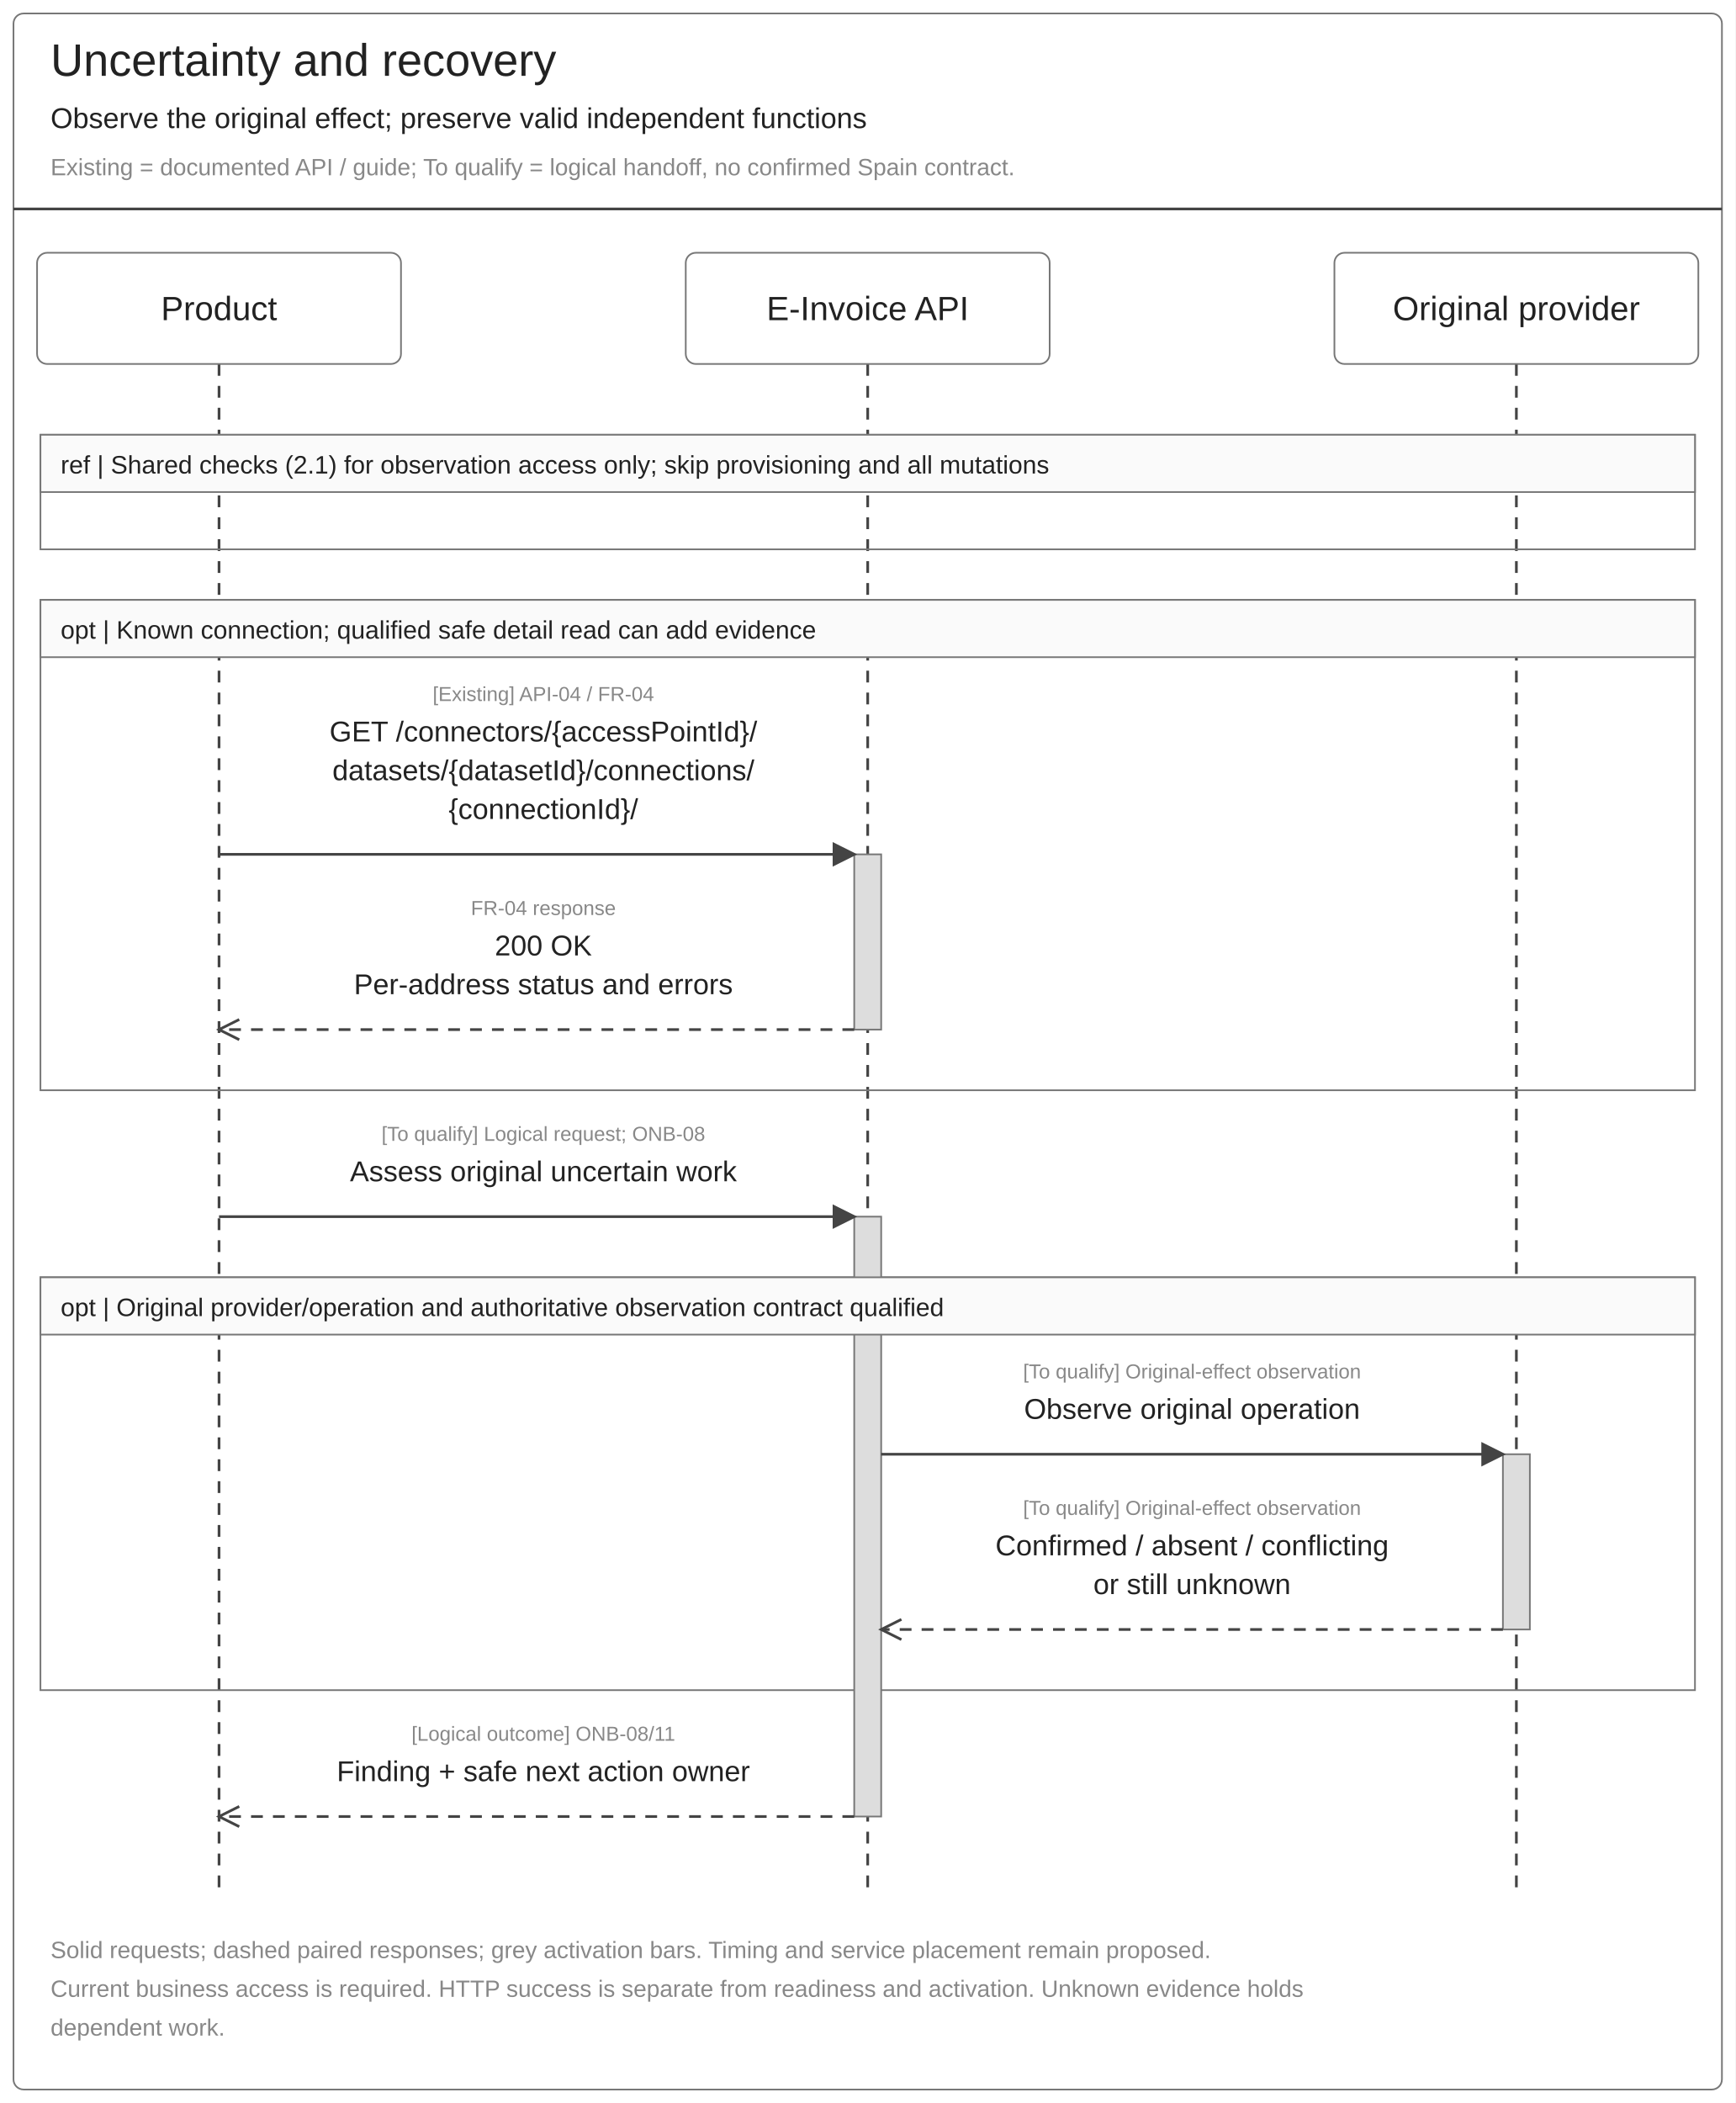
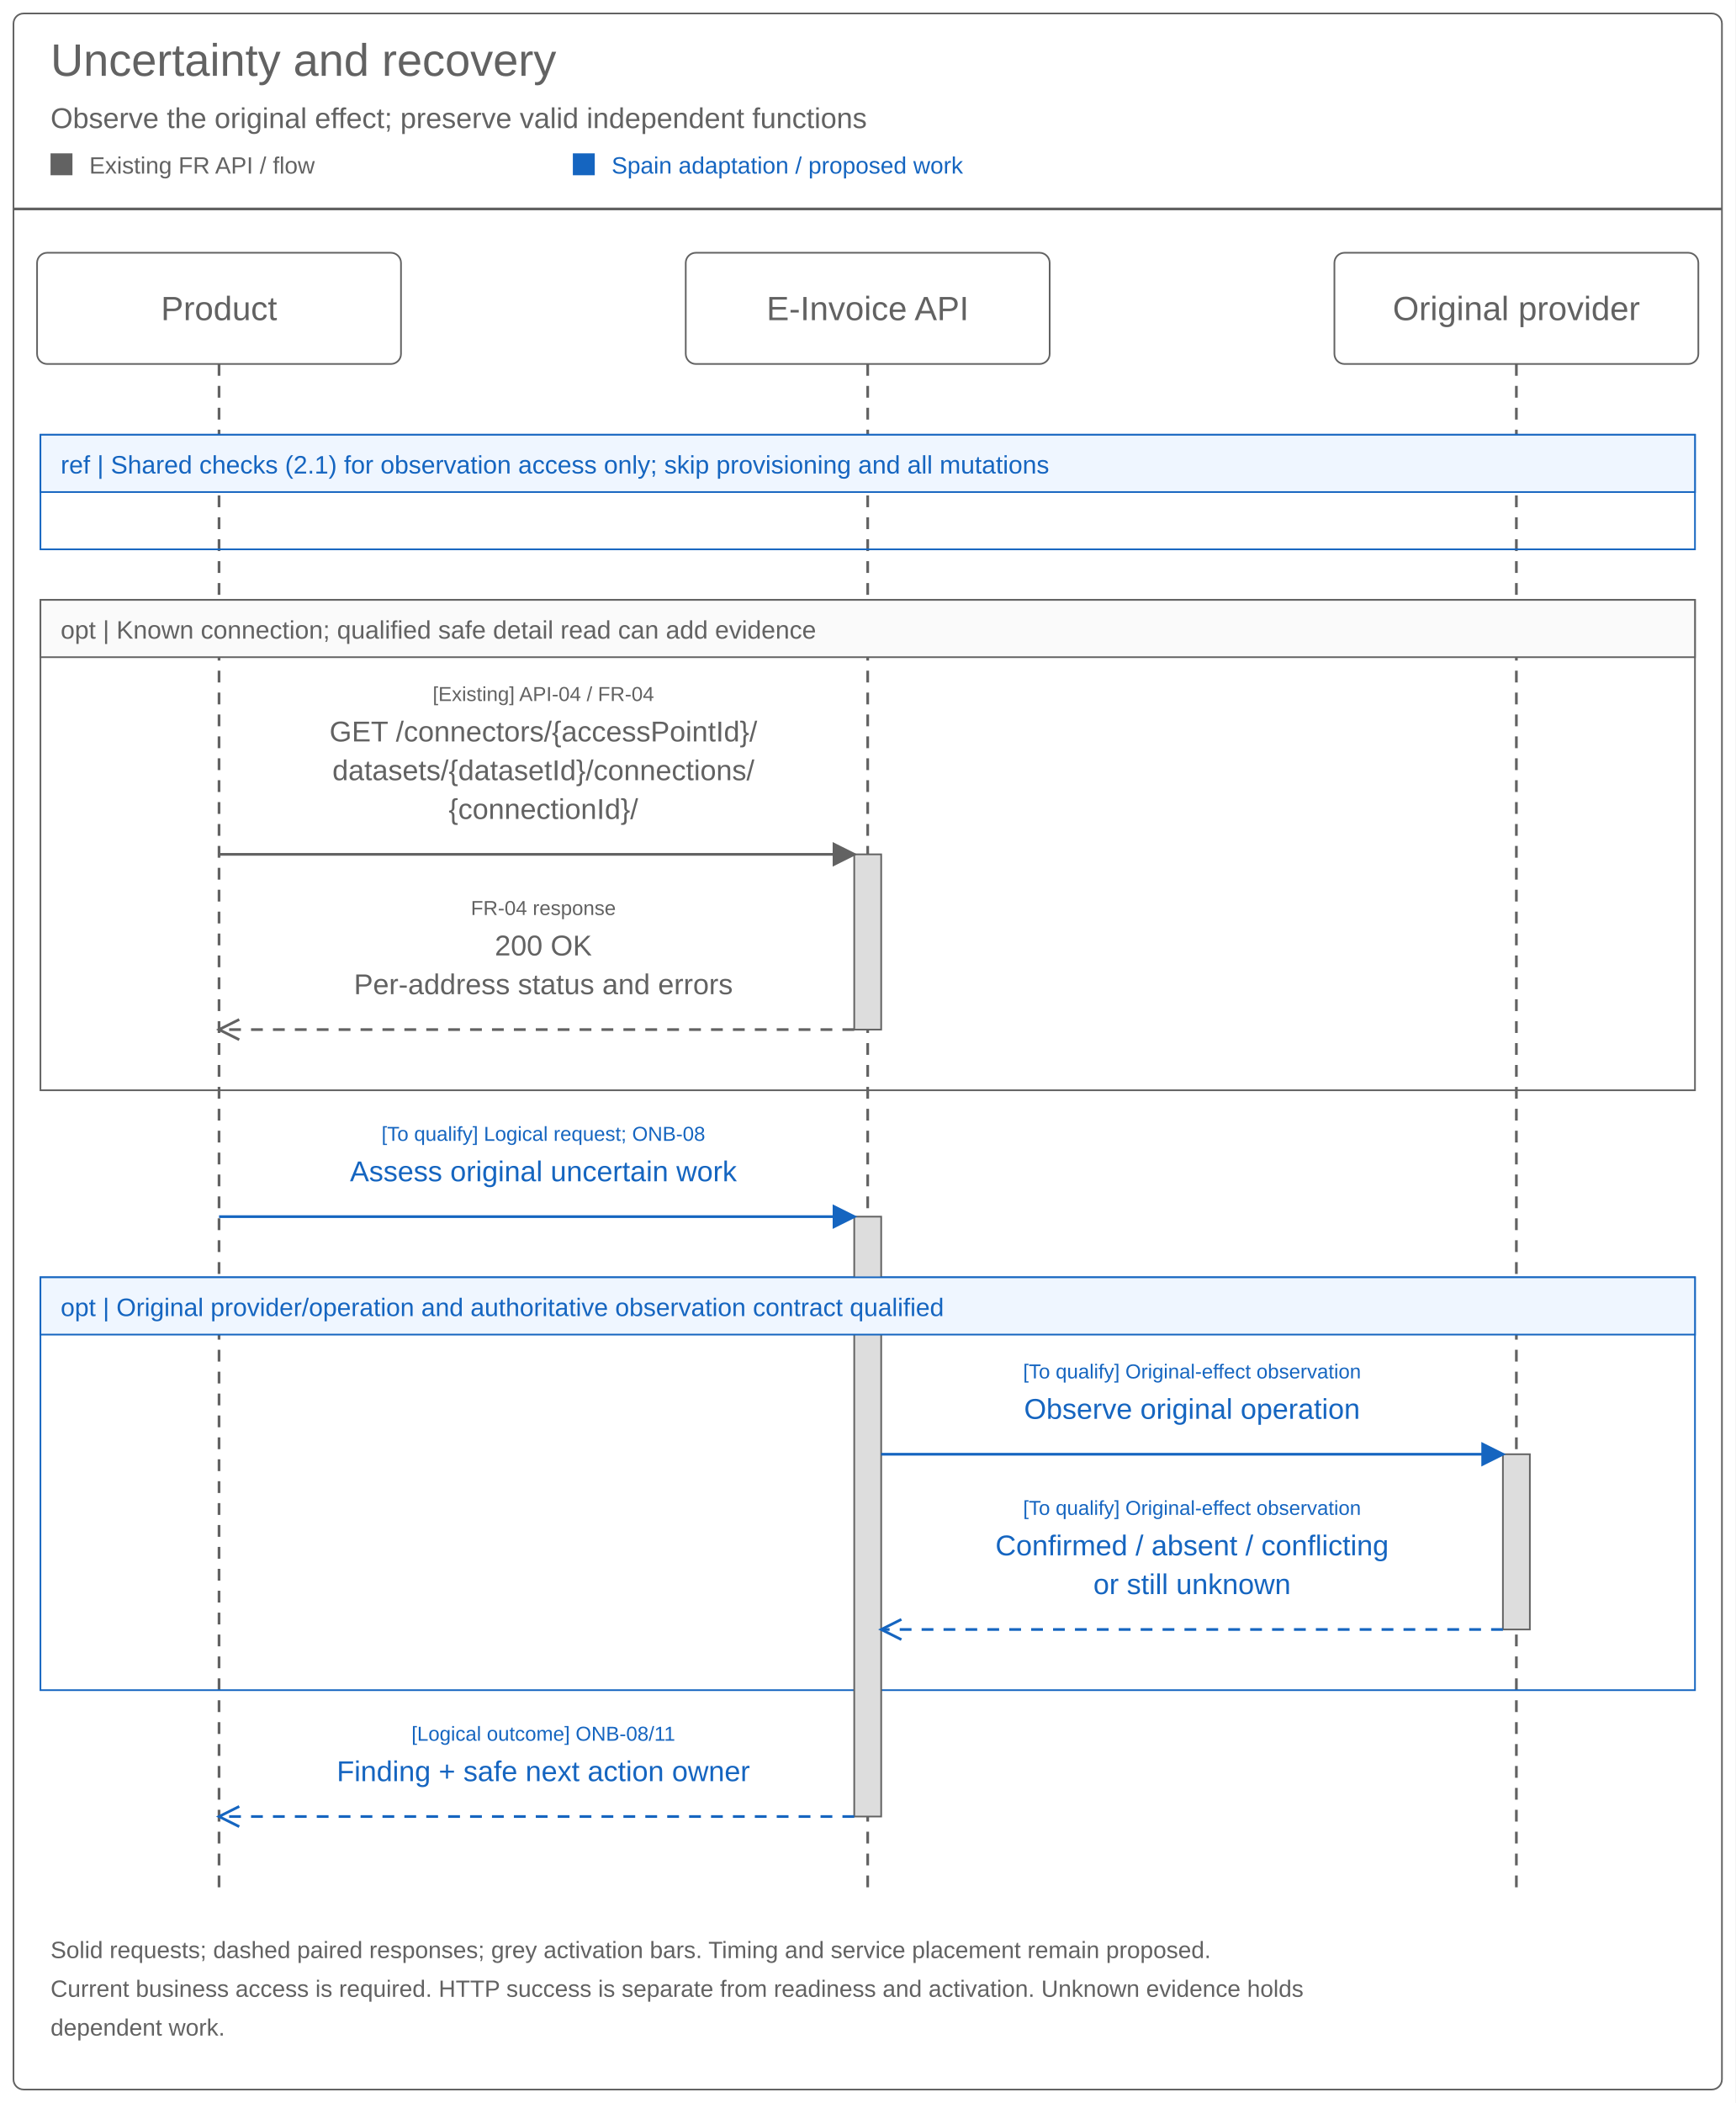
<svg xmlns="http://www.w3.org/2000/svg" aria-label="Uncertainty and recovery" width="1030" height="1248" viewBox="0 0 1030 1248" role="img">
  <rect width="1030" height="1248" fill="white" />
-   <rect x="8" y="8" width="1014" height="1232" fill="white" stroke="#777777" rx="6" />
-   <text font-family="Arial, sans-serif" font-size="27" text-anchor="start" x="30" y="45" fill="#222222">Uncertainty and recovery</text>
-   <text font-family="Arial, sans-serif" font-size="17" text-anchor="start" x="30" y="76" fill="#222222">Observe the original effect; preserve valid independent functions</text>
-   <text font-family="Arial, sans-serif" font-size="14" text-anchor="start" x="30" y="104" fill="#888888">Existing = documented API / guide; To qualify = logical handoff, no confirmed Spain contract.</text>
-   <path d="M 8,124 L 1022,124" fill="none" stroke="#444444" stroke-width="1.6" />
-   <path d="M 130,216 L 130,1122" fill="none" stroke="#444444" stroke-width="1.6" stroke-dasharray="7 6" />
-   <rect x="22" y="150" width="216" height="66" fill="white" stroke="#777777" rx="6" />
-   <text font-family="Arial, sans-serif" font-size="20" text-anchor="middle" x="130" y="190" fill="#222222">Product</text>
-   <path d="M 515,216 L 515,1122" fill="none" stroke="#444444" stroke-width="1.6" stroke-dasharray="7 6" />
-   <rect x="407" y="150" width="216" height="66" fill="white" stroke="#777777" rx="6" />
-   <text font-family="Arial, sans-serif" font-size="20" text-anchor="middle" x="515" y="190" fill="#222222">E-Invoice API</text>
-   <path d="M 900,216 L 900,1122" fill="none" stroke="#444444" stroke-width="1.6" stroke-dasharray="7 6" />
-   <rect x="792" y="150" width="216" height="66" fill="white" stroke="#777777" rx="6" />
-   <text font-family="Arial, sans-serif" font-size="20" text-anchor="middle" x="900" y="190" fill="#222222">Original provider</text>
-   <rect x="24" y="258" width="982" height="68" fill="none" stroke="#777777" rx="0" />
-   <rect x="24" y="356" width="982" height="291" fill="none" stroke="#777777" rx="0" />
-   <rect x="24" y="758" width="982" height="245" fill="none" stroke="#777777" rx="0" />
-   <rect x="507" y="507" width="16" height="104" fill="#dddddd" stroke="#777777" rx="0" />
-   <rect x="892" y="863" width="16" height="104" fill="#dddddd" stroke="#777777" rx="0" />
-   <rect x="507" y="722" width="16" height="356" fill="#dddddd" stroke="#777777" rx="0" />
-   <rect x="24" y="258" width="982" height="34" fill="#fafafa" stroke="#777777" rx="0" />
-   <text font-family="Arial, sans-serif" font-size="15" text-anchor="start" x="36" y="281" fill="#222222">ref | Shared checks (2.1) for observation access only; skip provisioning and all mutations</text>
-   <rect x="24" y="356" width="982" height="34" fill="#fafafa" stroke="#777777" rx="0" />
-   <text font-family="Arial, sans-serif" font-size="15" text-anchor="start" x="36" y="379" fill="#222222">opt | Known connection; qualified safe detail read can add evidence</text>
-   <rect x="24" y="758" width="982" height="34" fill="#fafafa" stroke="#777777" rx="0" />
-   <text font-family="Arial, sans-serif" font-size="15" text-anchor="start" x="36" y="781" fill="#222222">opt | Original provider/operation and authoritative observation contract qualified</text>
+   <rect x="8" y="8" width="1014" height="1232" fill="white" stroke="#626262" rx="6" />
+   <text font-family="Arial, sans-serif" font-size="27" text-anchor="start" x="30" y="45" fill="#626262">Uncertainty and recovery</text>
+   <text font-family="Arial, sans-serif" font-size="17" text-anchor="start" x="30" y="76" fill="#626262">Observe the original effect; preserve valid independent functions</text>
+   <path d="M 8,124 L 1022,124" fill="none" stroke="#626262" stroke-width="1.6" />
+   <path d="M 130,216 L 130,1122" fill="none" stroke="#626262" stroke-width="1.6" stroke-dasharray="7 6" />
+   <rect x="22" y="150" width="216" height="66" fill="white" stroke="#626262" rx="6" />
+   <text font-family="Arial, sans-serif" font-size="20" text-anchor="middle" x="130" y="190" fill="#626262">Product</text>
+   <path d="M 515,216 L 515,1122" fill="none" stroke="#626262" stroke-width="1.6" stroke-dasharray="7 6" />
+   <rect x="407" y="150" width="216" height="66" fill="white" stroke="#626262" rx="6" />
+   <text font-family="Arial, sans-serif" font-size="20" text-anchor="middle" x="515" y="190" fill="#626262">E-Invoice API</text>
+   <path d="M 900,216 L 900,1122" fill="none" stroke="#626262" stroke-width="1.6" stroke-dasharray="7 6" />
+   <rect x="792" y="150" width="216" height="66" fill="white" stroke="#626262" rx="6" />
+   <text font-family="Arial, sans-serif" font-size="20" text-anchor="middle" x="900" y="190" fill="#626262">Original provider</text>
+   <rect x="24" y="258" width="982" height="68" fill="none" stroke="#1565C0" rx="0" />
+   <rect x="24" y="356" width="982" height="291" fill="none" stroke="#626262" rx="0" />
+   <rect x="24" y="758" width="982" height="245" fill="none" stroke="#1565C0" rx="0" />
+   <rect x="507" y="507" width="16" height="104" fill="#dddddd" stroke="#626262" rx="0" />
+   <rect x="892" y="863" width="16" height="104" fill="#dddddd" stroke="#626262" rx="0" />
+   <rect x="507" y="722" width="16" height="356" fill="#dddddd" stroke="#626262" rx="0" />
+   <rect x="24" y="258" width="982" height="34" fill="#EFF6FF" stroke="#1565C0" rx="0" />
+   <text font-family="Arial, sans-serif" font-size="15" text-anchor="start" x="36" y="281" fill="#1565C0">ref | Shared checks (2.1) for observation access only; skip provisioning and all mutations</text>
+   <rect x="24" y="356" width="982" height="34" fill="#FAFAFA" stroke="#626262" rx="0" />
+   <text font-family="Arial, sans-serif" font-size="15" text-anchor="start" x="36" y="379" fill="#626262">opt | Known connection; qualified safe detail read can add evidence</text>
+   <rect x="24" y="758" width="982" height="34" fill="#EFF6FF" stroke="#1565C0" rx="0" />
+   <text font-family="Arial, sans-serif" font-size="15" text-anchor="start" x="36" y="781" fill="#1565C0">opt | Original provider/operation and authoritative observation contract qualified</text>
  <rect x="142" y="398" width="361" height="100" fill="white" stroke="none" rx="0" />
-   <text font-family="Arial, sans-serif" font-size="12" text-anchor="middle" x="322.5" y="416" fill="#888888">[Existing] API-04 / FR-04</text>
-   <text font-family="Arial, sans-serif" font-size="17" text-anchor="middle" x="322.5" y="440" fill="#222222">GET /connectors/{accessPointId}/</text>
-   <text font-family="Arial, sans-serif" font-size="17" text-anchor="middle" x="322.5" y="463" fill="#222222">datasets/{datasetId}/connections/</text>
-   <text font-family="Arial, sans-serif" font-size="17" text-anchor="middle" x="322.5" y="486" fill="#222222">{connectionId}/</text>
-   <path d="M 130,507 L 507,507" fill="none" stroke="#444444" stroke-width="1.6" />
-   <path stroke-width="1.6" d="M 495,501 L 507,507 L 495,513 Z" fill="#444444" stroke="#444444" />
+   <text font-family="Arial, sans-serif" font-size="12" text-anchor="middle" x="322.5" y="416" fill="#626262">[Existing] API-04 / FR-04</text>
+   <text font-family="Arial, sans-serif" font-size="17" text-anchor="middle" x="322.5" y="440" fill="#626262">GET /connectors/{accessPointId}/</text>
+   <text font-family="Arial, sans-serif" font-size="17" text-anchor="middle" x="322.5" y="463" fill="#626262">datasets/{datasetId}/connections/</text>
+   <text font-family="Arial, sans-serif" font-size="17" text-anchor="middle" x="322.5" y="486" fill="#626262">{connectionId}/</text>
+   <path d="M 130,507 L 507,507" fill="none" stroke="#626262" stroke-width="1.6" />
+   <path stroke-width="1.6" d="M 495,501 L 507,507 L 495,513 Z" fill="#626262" stroke="#626262" />
  <rect x="142" y="525" width="361" height="77" fill="white" stroke="none" rx="0" />
-   <text font-family="Arial, sans-serif" font-size="12" text-anchor="middle" x="322.5" y="543" fill="#888888">FR-04 response</text>
-   <text font-family="Arial, sans-serif" font-size="17" text-anchor="middle" x="322.5" y="567" fill="#222222">200 OK</text>
-   <text font-family="Arial, sans-serif" font-size="17" text-anchor="middle" x="322.5" y="590" fill="#222222">Per-address status and errors</text>
-   <path d="M 507,611 L 130,611" fill="none" stroke="#444444" stroke-width="1.6" stroke-dasharray="7 6" />
-   <path stroke-width="1.6" d="M 142,605 L 130,611 L 142,617" fill="none" stroke="#444444" />
+   <text font-family="Arial, sans-serif" font-size="12" text-anchor="middle" x="322.5" y="543" fill="#626262">FR-04 response</text>
+   <text font-family="Arial, sans-serif" font-size="17" text-anchor="middle" x="322.5" y="567" fill="#626262">200 OK</text>
+   <text font-family="Arial, sans-serif" font-size="17" text-anchor="middle" x="322.5" y="590" fill="#626262">Per-address status and errors</text>
+   <path d="M 507,611 L 130,611" fill="none" stroke="#626262" stroke-width="1.6" stroke-dasharray="7 6" />
+   <path stroke-width="1.6" d="M 142,605 L 130,611 L 142,617" fill="none" stroke="#626262" />
  <rect x="142" y="659" width="361" height="54" fill="white" stroke="none" rx="0" />
-   <text font-family="Arial, sans-serif" font-size="12" text-anchor="middle" x="322.5" y="677" fill="#888888">[To qualify] Logical request; ONB-08</text>
-   <text font-family="Arial, sans-serif" font-size="17" text-anchor="middle" x="322.5" y="701" fill="#222222">Assess original uncertain work</text>
-   <path d="M 130,722 L 507,722" fill="none" stroke="#444444" stroke-width="1.6" />
-   <path stroke-width="1.6" d="M 495,716 L 507,722 L 495,728 Z" fill="#444444" stroke="#444444" />
+   <text font-family="Arial, sans-serif" font-size="12" text-anchor="middle" x="322.5" y="677" fill="#1565C0">[To qualify] Logical request; ONB-08</text>
+   <text font-family="Arial, sans-serif" font-size="17" text-anchor="middle" x="322.5" y="701" fill="#1565C0">Assess original uncertain work</text>
+   <path d="M 130,722 L 507,722" fill="none" stroke="#1565C0" stroke-width="1.6" />
+   <path stroke-width="1.6" d="M 495,716 L 507,722 L 495,728 Z" fill="#1565C0" stroke="#1565C0" />
  <rect x="527" y="800" width="361" height="54" fill="white" stroke="none" rx="0" />
-   <text font-family="Arial, sans-serif" font-size="12" text-anchor="middle" x="707.5" y="818" fill="#888888">[To qualify] Original-effect observation</text>
-   <text font-family="Arial, sans-serif" font-size="17" text-anchor="middle" x="707.5" y="842" fill="#222222">Observe original operation</text>
-   <path d="M 523,863 L 892,863" fill="none" stroke="#444444" stroke-width="1.6" />
-   <path stroke-width="1.6" d="M 880,857 L 892,863 L 880,869 Z" fill="#444444" stroke="#444444" />
+   <text font-family="Arial, sans-serif" font-size="12" text-anchor="middle" x="707.5" y="818" fill="#1565C0">[To qualify] Original-effect observation</text>
+   <text font-family="Arial, sans-serif" font-size="17" text-anchor="middle" x="707.5" y="842" fill="#1565C0">Observe original operation</text>
+   <path d="M 523,863 L 892,863" fill="none" stroke="#1565C0" stroke-width="1.6" />
+   <path stroke-width="1.6" d="M 880,857 L 892,863 L 880,869 Z" fill="#1565C0" stroke="#1565C0" />
  <rect x="527" y="881" width="361" height="77" fill="white" stroke="none" rx="0" />
-   <text font-family="Arial, sans-serif" font-size="12" text-anchor="middle" x="707.5" y="899" fill="#888888">[To qualify] Original-effect observation</text>
-   <text font-family="Arial, sans-serif" font-size="17" text-anchor="middle" x="707.5" y="923" fill="#222222">Confirmed / absent / conflicting</text>
-   <text font-family="Arial, sans-serif" font-size="17" text-anchor="middle" x="707.5" y="946" fill="#222222">or still unknown</text>
-   <path d="M 892,967 L 523,967" fill="none" stroke="#444444" stroke-width="1.6" stroke-dasharray="7 6" />
-   <path stroke-width="1.6" d="M 535,961 L 523,967 L 535,973" fill="none" stroke="#444444" />
+   <text font-family="Arial, sans-serif" font-size="12" text-anchor="middle" x="707.5" y="899" fill="#1565C0">[To qualify] Original-effect observation</text>
+   <text font-family="Arial, sans-serif" font-size="17" text-anchor="middle" x="707.5" y="923" fill="#1565C0">Confirmed / absent / conflicting</text>
+   <text font-family="Arial, sans-serif" font-size="17" text-anchor="middle" x="707.5" y="946" fill="#1565C0">or still unknown</text>
+   <path d="M 892,967 L 523,967" fill="none" stroke="#1565C0" stroke-width="1.6" stroke-dasharray="7 6" />
+   <path stroke-width="1.6" d="M 535,961 L 523,967 L 535,973" fill="none" stroke="#1565C0" />
  <rect x="142" y="1015" width="361" height="54" fill="white" stroke="none" rx="0" />
-   <text font-family="Arial, sans-serif" font-size="12" text-anchor="middle" x="322.5" y="1033" fill="#888888">[Logical outcome] ONB-08/11</text>
-   <text font-family="Arial, sans-serif" font-size="17" text-anchor="middle" x="322.5" y="1057" fill="#222222">Finding + safe next action owner</text>
-   <path d="M 507,1078 L 130,1078" fill="none" stroke="#444444" stroke-width="1.6" stroke-dasharray="7 6" />
-   <path stroke-width="1.6" d="M 142,1072 L 130,1078 L 142,1084" fill="none" stroke="#444444" />
-   <text font-family="Arial, sans-serif" font-size="14" text-anchor="start" x="30" y="1162" fill="#888888">Solid requests; dashed paired responses; grey activation bars. Timing and service placement remain proposed.</text>
-   <text font-family="Arial, sans-serif" font-size="14" text-anchor="start" x="30" y="1185" fill="#888888">Current business access is required. HTTP success is separate from readiness and activation. Unknown evidence holds</text>
-   <text font-family="Arial, sans-serif" font-size="14" text-anchor="start" x="30" y="1208" fill="#888888">dependent work.</text>
+   <text font-family="Arial, sans-serif" font-size="12" text-anchor="middle" x="322.5" y="1033" fill="#1565C0">[Logical outcome] ONB-08/11</text>
+   <text font-family="Arial, sans-serif" font-size="17" text-anchor="middle" x="322.5" y="1057" fill="#1565C0">Finding + safe next action owner</text>
+   <path d="M 507,1078 L 130,1078" fill="none" stroke="#1565C0" stroke-width="1.6" stroke-dasharray="7 6" />
+   <path stroke-width="1.6" d="M 142,1072 L 130,1078 L 142,1084" fill="none" stroke="#1565C0" />
+   <text font-family="Arial, sans-serif" font-size="14" text-anchor="start" x="30" y="1162" fill="#626262">Solid requests; dashed paired responses; grey activation bars. Timing and service placement remain proposed.</text>
+   <text font-family="Arial, sans-serif" font-size="14" text-anchor="start" x="30" y="1185" fill="#626262">Current business access is required. HTTP success is separate from readiness and activation. Unknown evidence holds</text>
+   <text font-family="Arial, sans-serif" font-size="14" text-anchor="start" x="30" y="1208" fill="#626262">dependent work.</text>
+   <rect id="reuse-legend-grey-swatch" x="30" y="91" width="13" height="13" fill="#626262" />
+   <text font-family="Arial, sans-serif" font-size="14" id="reuse-legend-grey-label" x="53" y="103" fill="#626262">Existing FR API / flow</text>
+   <rect id="reuse-legend-blue-swatch" x="340" y="91" width="13" height="13" fill="#1565C0" />
+   <text font-family="Arial, sans-serif" font-size="14" id="reuse-legend-blue-label" x="363" y="103" fill="#1565C0">Spain adaptation / proposed work</text>
</svg>
